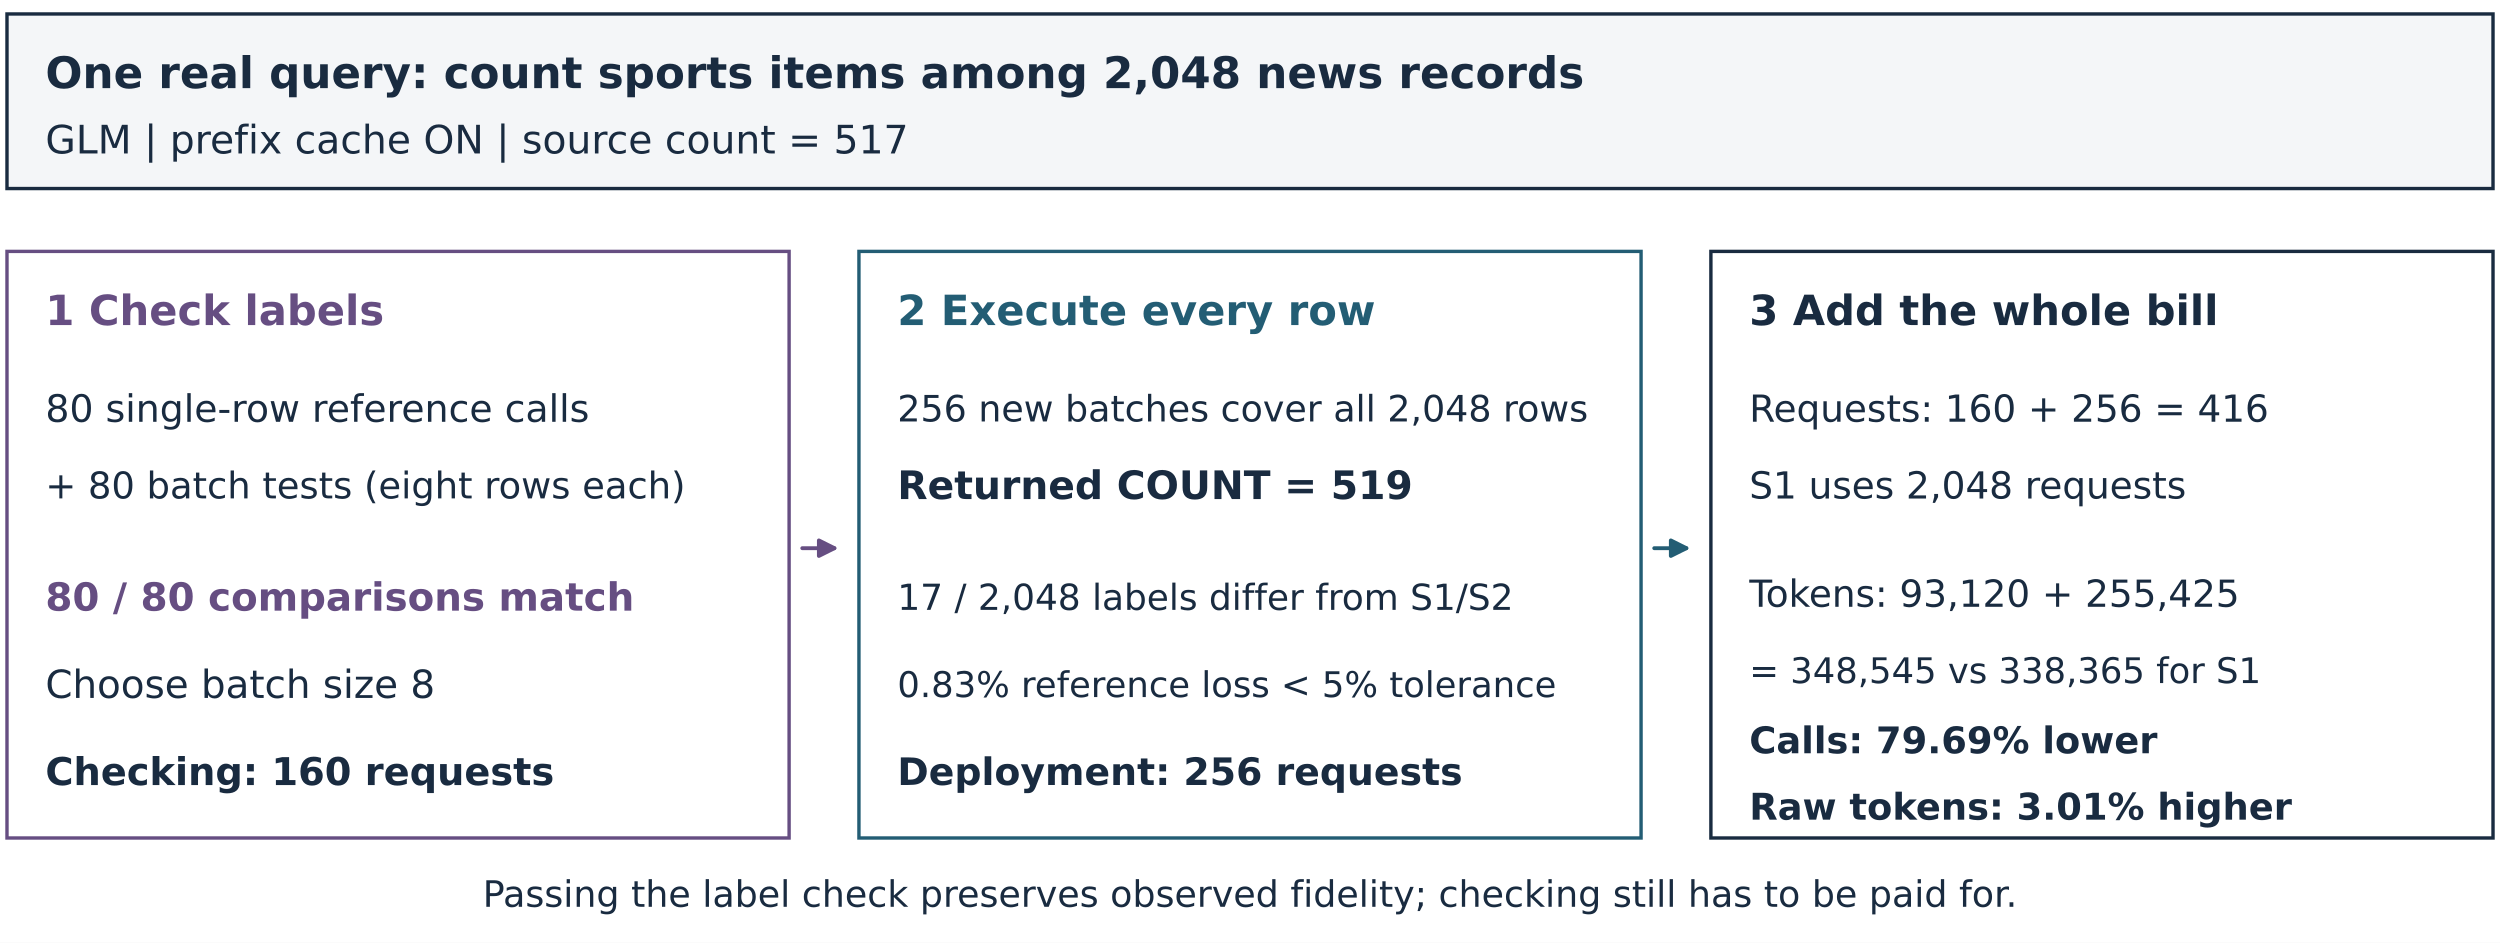
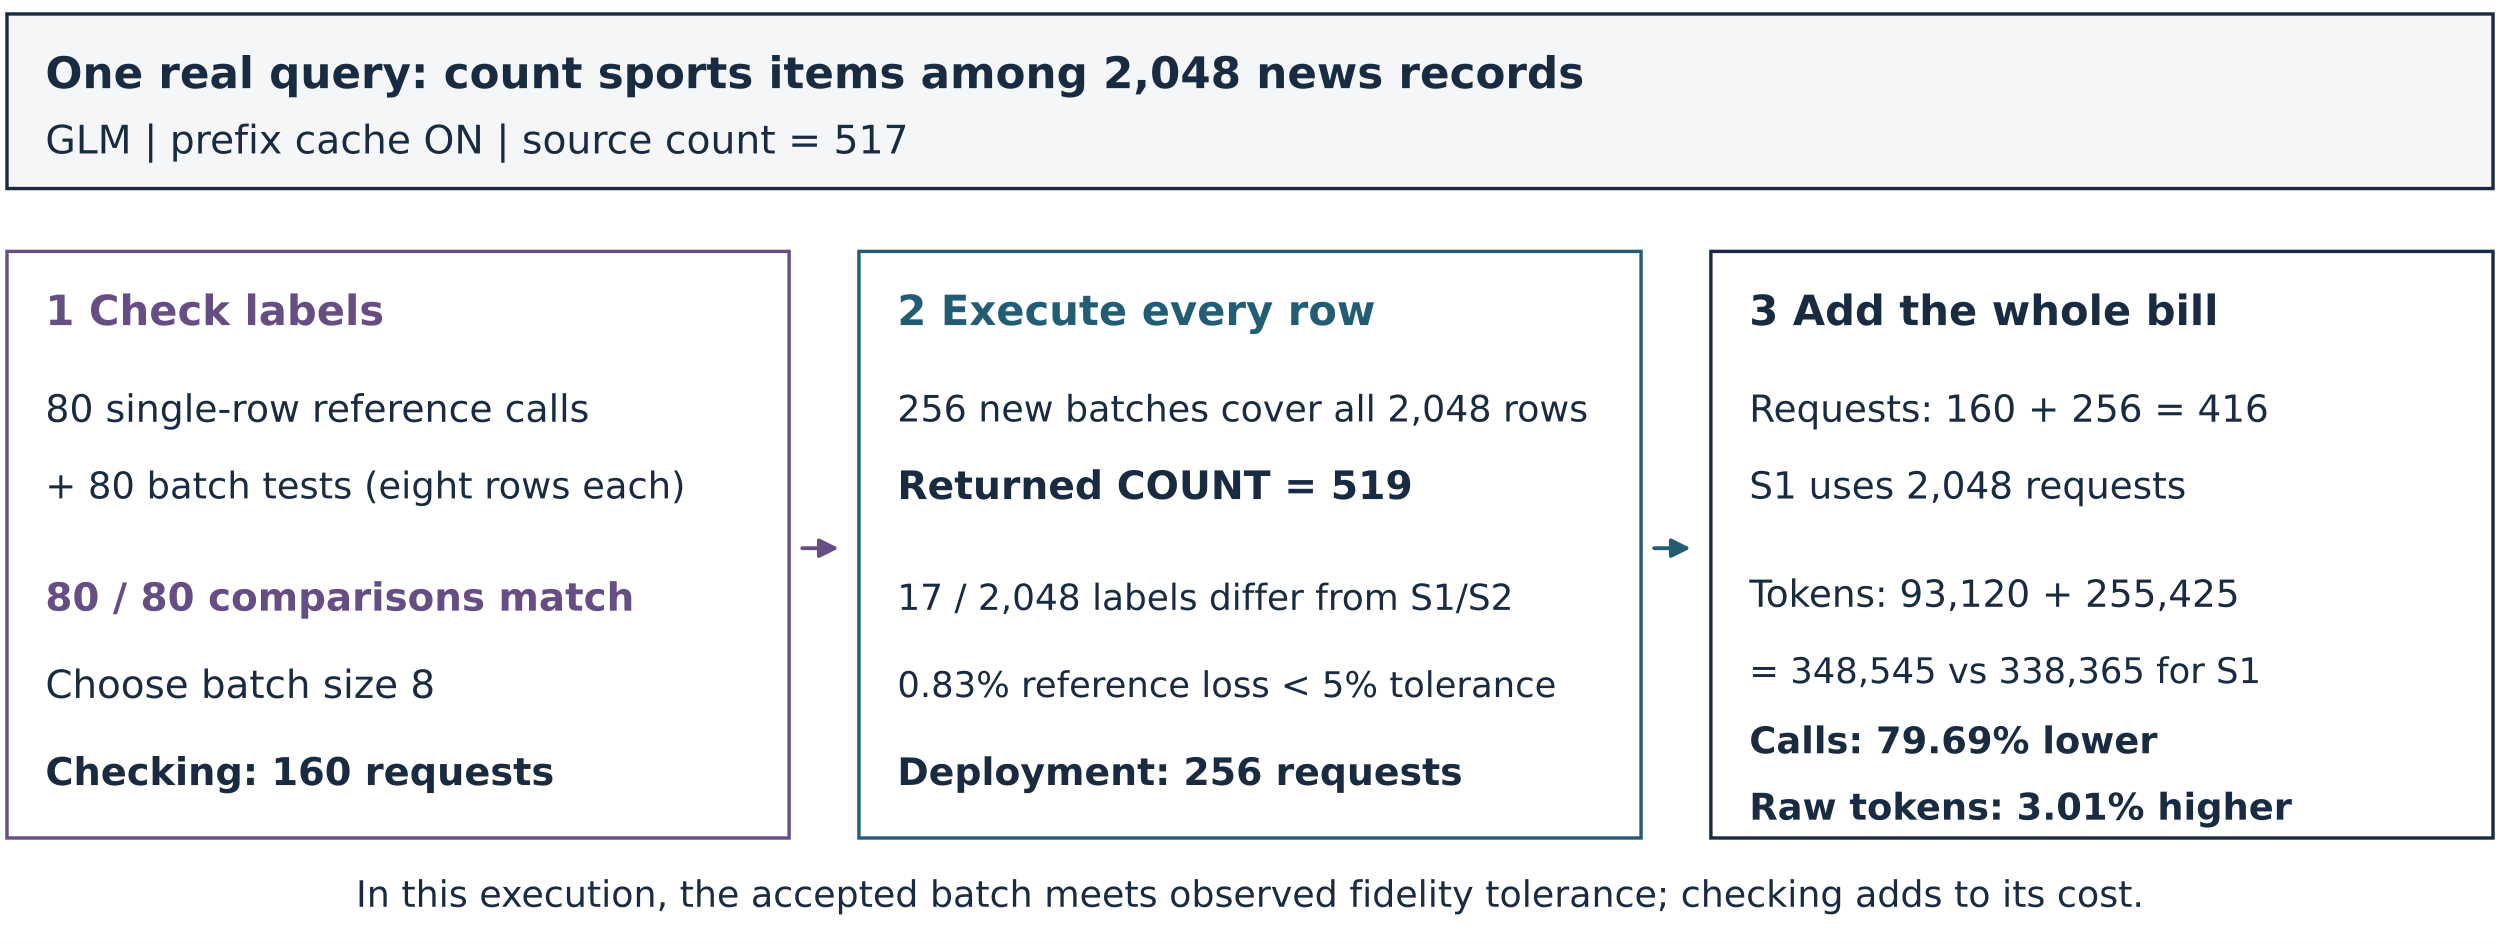
<svg xmlns="http://www.w3.org/2000/svg" width="515.52pt" height="194.4pt" viewBox="0 0 515.52 194.4" version="1.1">
  <defs>
    <style type="text/css">*{stroke-linejoin: round; stroke-linecap: butt}</style>
  </defs>
  <g id="figure_1">
    <g id="patch_1">
      <path d="M 0 194.4  L 515.52 194.4  L 515.52 0  L 0 0  z " style="fill: #ffffff" />
    </g>
    <g id="axes_1">
      <g id="patch_2">
-         <path d="M 1.44 38.88  L 514.08 38.88  L 514.08 2.88  L 1.44 2.88  z " clip-path="url(#p876554cc71)" style="fill: #f4f6f8; stroke: #192b40; stroke-width: 0.7; stroke-linejoin: miter" />
+         <path d="M 1.44 38.88  L 514.08 38.88  L 514.08 2.88  L 1.44 2.88  z " clip-path="url(#p245024b143)" style="fill: #f4f6f8; stroke: #192b40; stroke-width: 0.7; stroke-linejoin: miter" />
      </g>
      <g id="patch_3">
-         <path d="M 1.44 172.8  L 162.72 172.8  L 162.72 51.84  L 1.44 51.84  z " clip-path="url(#p876554cc71)" style="fill: #ffffff; stroke: #664e82; stroke-width: 0.7; stroke-linejoin: miter" />
+         <path d="M 1.44 172.8  L 162.72 172.8  L 162.72 51.84  L 1.44 51.84  z " clip-path="url(#p245024b143)" style="fill: #ffffff; stroke: #664e82; stroke-width: 0.7; stroke-linejoin: miter" />
      </g>
      <g id="patch_4">
-         <path d="M 177.12 172.8  L 338.4 172.8  L 338.4 51.84  L 177.12 51.84  z " clip-path="url(#p876554cc71)" style="fill: #ffffff; stroke: #235d74; stroke-width: 0.7; stroke-linejoin: miter" />
+         <path d="M 177.12 172.8  L 338.4 172.8  L 338.4 51.84  L 177.12 51.84  z " clip-path="url(#p245024b143)" style="fill: #ffffff; stroke: #235d74; stroke-width: 0.7; stroke-linejoin: miter" />
      </g>
      <g id="patch_5">
-         <path d="M 352.8 172.8  L 514.08 172.8  L 514.08 51.84  L 352.8 51.84  z " clip-path="url(#p876554cc71)" style="fill: #ffffff; stroke: #192b40; stroke-width: 0.7; stroke-linejoin: miter" />
+         <path d="M 352.8 172.8  L 514.08 172.8  L 514.08 51.84  L 352.8 51.84  z " clip-path="url(#p245024b143)" style="fill: #ffffff; stroke: #192b40; stroke-width: 0.7; stroke-linejoin: miter" />
      </g>
      <g id="patch_6">
-         <path d="M 165.44 113.04  Q 169.198 113.04 172.062 113.04  " clip-path="url(#p876554cc71)" style="fill: none; stroke: #664e82; stroke-width: 0.8; stroke-linecap: round" />
-         <path d="M 168.862 111.44  L 172.062 113.04  L 168.862 114.64  z " clip-path="url(#p876554cc71)" style="fill: #664e82; stroke: #664e82; stroke-width: 0.8; stroke-linecap: round" />
+         <path d="M 165.44 113.04  Q 169.198 113.04 172.062 113.04  " clip-path="url(#p245024b143)" style="fill: none; stroke: #664e82; stroke-width: 0.8; stroke-linecap: round" />
+         <path d="M 168.862 111.44  L 172.062 113.04  L 168.862 114.64  z " clip-path="url(#p245024b143)" style="fill: #664e82; stroke: #664e82; stroke-width: 0.8; stroke-linecap: round" />
      </g>
      <g id="patch_7">
-         <path d="M 341.12 113.04  Q 344.878 113.04 347.742 113.04  " clip-path="url(#p876554cc71)" style="fill: none; stroke: #235d74; stroke-width: 0.8; stroke-linecap: round" />
-         <path d="M 344.542 111.44  L 347.742 113.04  L 344.542 114.64  z " clip-path="url(#p876554cc71)" style="fill: #235d74; stroke: #235d74; stroke-width: 0.8; stroke-linecap: round" />
+         <path d="M 341.12 113.04  Q 344.878 113.04 347.742 113.04  " clip-path="url(#p245024b143)" style="fill: none; stroke: #235d74; stroke-width: 0.8; stroke-linecap: round" />
+         <path d="M 344.542 111.44  L 347.742 113.04  L 344.542 114.64  z " clip-path="url(#p245024b143)" style="fill: #235d74; stroke: #235d74; stroke-width: 0.8; stroke-linecap: round" />
      </g>
      <g id="text_1">
        <text style="font-weight: 700; font-size: 9px; font-family: 'DejaVu Sans'; text-anchor: start; fill: #192b40" x="9.36" y="18.178" transform="rotate(-0 9.36 18.17824)">One real query: count sports items among 2,048 news records</text>
      </g>
      <g id="text_2">
        <text style="font-size: 8.1px; font-family: 'DejaVu Sans'; text-anchor: start; fill: #192b40" x="9.36" y="31.642" transform="rotate(-0 9.36 31.64214)">GLM  |  prefix cache ON  |  source count = 517</text>
      </g>
      <g id="text_3">
        <text style="font-weight: 700; font-size: 8.6px; font-family: 'DejaVu Sans'; text-anchor: start; fill: #664e82" x="9.36" y="67.034" transform="rotate(-0 9.36 67.03432)">1  Check labels</text>
      </g>
      <g id="text_4">
        <text style="font-weight: 700; font-size: 8.6px; font-family: 'DejaVu Sans'; text-anchor: start; fill: #235d74" x="185.04" y="67.034" transform="rotate(-0 185.04 67.03398)">2  Execute every row</text>
      </g>
      <g id="text_5">
        <text style="font-weight: 700; font-size: 8.6px; font-family: 'DejaVu Sans'; text-anchor: start; fill: #192b40" x="360.72" y="67.034" transform="rotate(-0 360.72 67.03432)">3  Add the whole bill</text>
      </g>
      <g id="text_6">
        <text style="font-size: 7.8px; font-family: 'DejaVu Sans'; text-anchor: start; fill: #192b40" x="9.36" y="86.986" transform="rotate(-0 9.36 86.98648)">80 single-row reference calls</text>
      </g>
      <g id="text_7">
        <text style="font-size: 7.6px; font-family: 'DejaVu Sans'; text-anchor: start; fill: #192b40" x="9.36" y="102.775" transform="rotate(-0 9.36 102.7745)">+ 80 batch tests (eight rows each)</text>
      </g>
      <g id="text_8">
        <text style="font-weight: 700; font-size: 8px; font-family: 'DejaVu Sans'; text-anchor: start; fill: #664e82" x="9.36" y="125.918" transform="rotate(-0 9.36 125.9184)">80 / 80 comparisons match</text>
      </g>
      <g id="text_9">
        <text style="font-size: 8px; font-family: 'DejaVu Sans'; text-anchor: start; fill: #192b40" x="9.36" y="143.918" transform="rotate(-0 9.36 143.9184)">Choose batch size 8</text>
      </g>
      <g id="text_10">
        <text style="font-weight: 700; font-size: 7.9px; font-family: 'DejaVu Sans'; text-anchor: start; fill: #192b40" x="9.36" y="161.892" transform="rotate(-0 9.36 161.8925)">Checking: 160 requests</text>
      </g>
      <g id="text_11">
        <text style="font-size: 7.5px; font-family: 'DejaVu Sans'; text-anchor: start; fill: #192b40" x="185.04" y="86.909" transform="rotate(-0 185.04 86.90854)">256 new batches cover all 2,048 rows</text>
      </g>
      <g id="text_12">
        <text style="font-weight: 700; font-size: 8.1px; font-family: 'DejaVu Sans'; text-anchor: start; fill: #192b40" x="185.04" y="102.904" transform="rotate(-0 185.04 102.9044)">Returned COUNT = 519</text>
      </g>
      <g id="text_13">
        <text style="font-size: 7.4px; font-family: 'DejaVu Sans'; text-anchor: start; fill: #192b40" x="185.04" y="125.763" transform="rotate(-0 185.04 125.7626)">17 / 2,048 labels differ from S1/S2</text>
      </g>
      <g id="text_14">
        <text style="font-size: 7.3px; font-family: 'DejaVu Sans'; text-anchor: start; fill: #192b40" x="185.04" y="143.737" transform="rotate(-0 185.04 143.7366)">0.83% reference loss &lt; 5% tolerance</text>
      </g>
      <g id="text_15">
        <text style="font-weight: 700; font-size: 7.8px; font-family: 'DejaVu Sans'; text-anchor: start; fill: #192b40" x="185.04" y="161.866" transform="rotate(-0 185.04 161.8665)">Deployment: 256 requests</text>
      </g>
      <g id="text_16">
        <text style="font-size: 7.7px; font-family: 'DejaVu Sans'; text-anchor: start; fill: #192b40" x="360.72" y="86.96" transform="rotate(-0 360.72 86.96019)">Requests: 160 + 256 = 416</text>
      </g>
      <g id="text_17">
        <text style="font-size: 7.7px; font-family: 'DejaVu Sans'; text-anchor: start; fill: #192b40" x="360.72" y="102.8" transform="rotate(-0 360.72 102.8002)">S1 uses 2,048 requests</text>
      </g>
      <g id="text_18">
        <text style="font-size: 7.7px; font-family: 'DejaVu Sans'; text-anchor: start; fill: #192b40" x="360.72" y="125.12" transform="rotate(-0 360.72 125.1205)">Tokens: 93,120 + 255,425</text>
      </g>
      <g id="text_19">
        <text style="font-size: 7.3px; font-family: 'DejaVu Sans'; text-anchor: start; fill: #192b40" x="360.72" y="140.857" transform="rotate(-0 360.72 140.8566)">= 348,545 vs 338,365 for S1</text>
      </g>
      <g id="text_20">
        <text style="font-weight: 700; font-size: 7.6px; font-family: 'DejaVu Sans'; text-anchor: start; fill: #192b40" x="360.72" y="155.335" transform="rotate(-0 360.72 155.3345)">Calls: 79.69% lower</text>
      </g>
      <g id="text_21">
        <text style="font-weight: 700; font-size: 7.6px; font-family: 'DejaVu Sans'; text-anchor: start; fill: #192b40" x="360.72" y="169.015" transform="rotate(-0 360.72 169.0145)">Raw tokens: 3.01% higher</text>
      </g>
      <g id="text_22">
-         <text style="font-size: 7.5px; font-family: 'DejaVu Sans'; text-anchor: middle; fill: #192b40" x="257.76" y="186.989" transform="rotate(-0 257.76 186.9885)">Passing the label check preserves observed fidelity; checking still has to be paid for.</text>
+         <text style="font-size: 7.5px; font-family: 'DejaVu Sans'; text-anchor: middle; fill: #192b40" x="257.76" y="186.989" transform="rotate(-0 257.76 186.9885)">In this execution, the accepted batch meets observed fidelity tolerance; checking adds to its cost.</text>
      </g>
    </g>
  </g>
  <defs>
-     <clipPath id="p876554cc71">
+     <clipPath id="p245024b143">
      <rect x="0" y="0" width="515.52" height="194.4" />
    </clipPath>
  </defs>
</svg>
